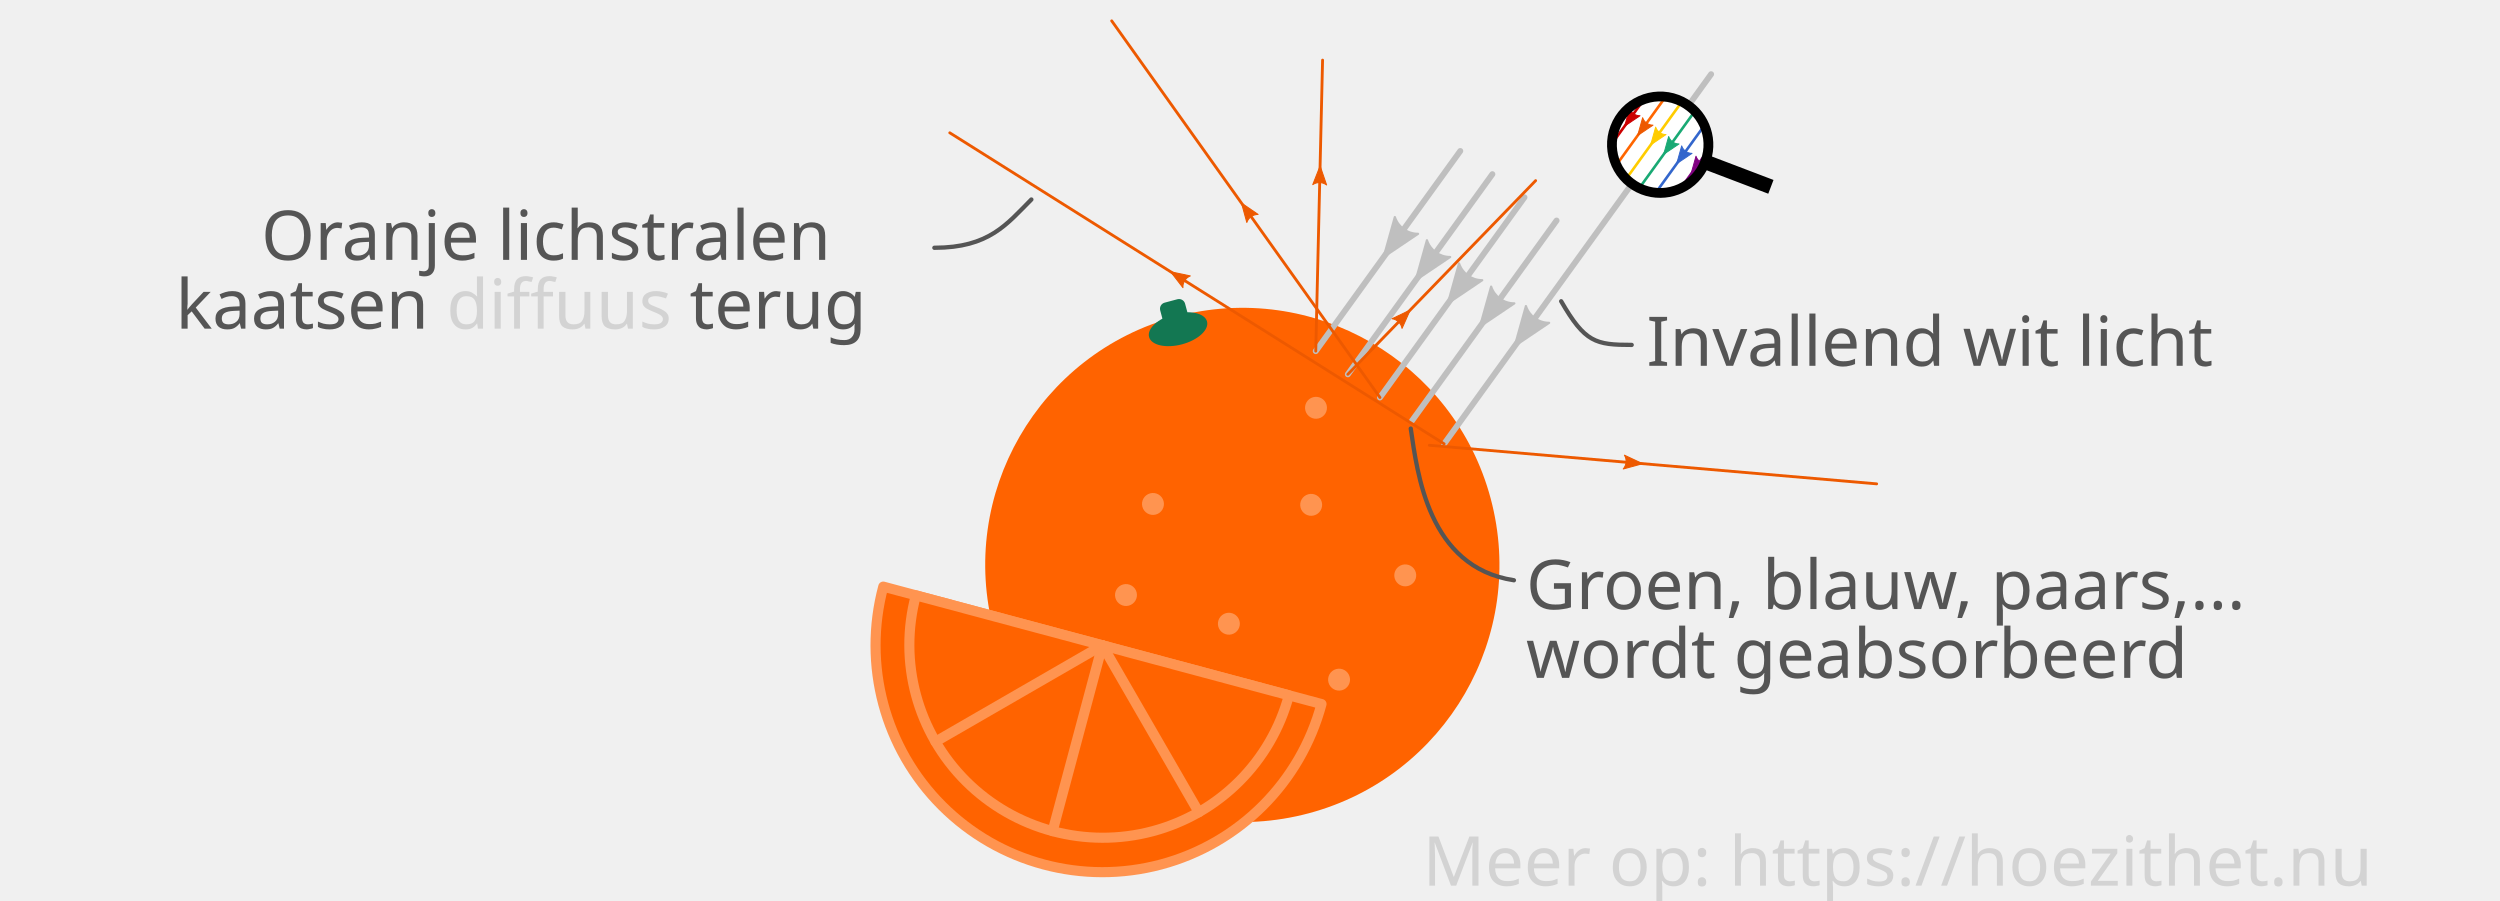
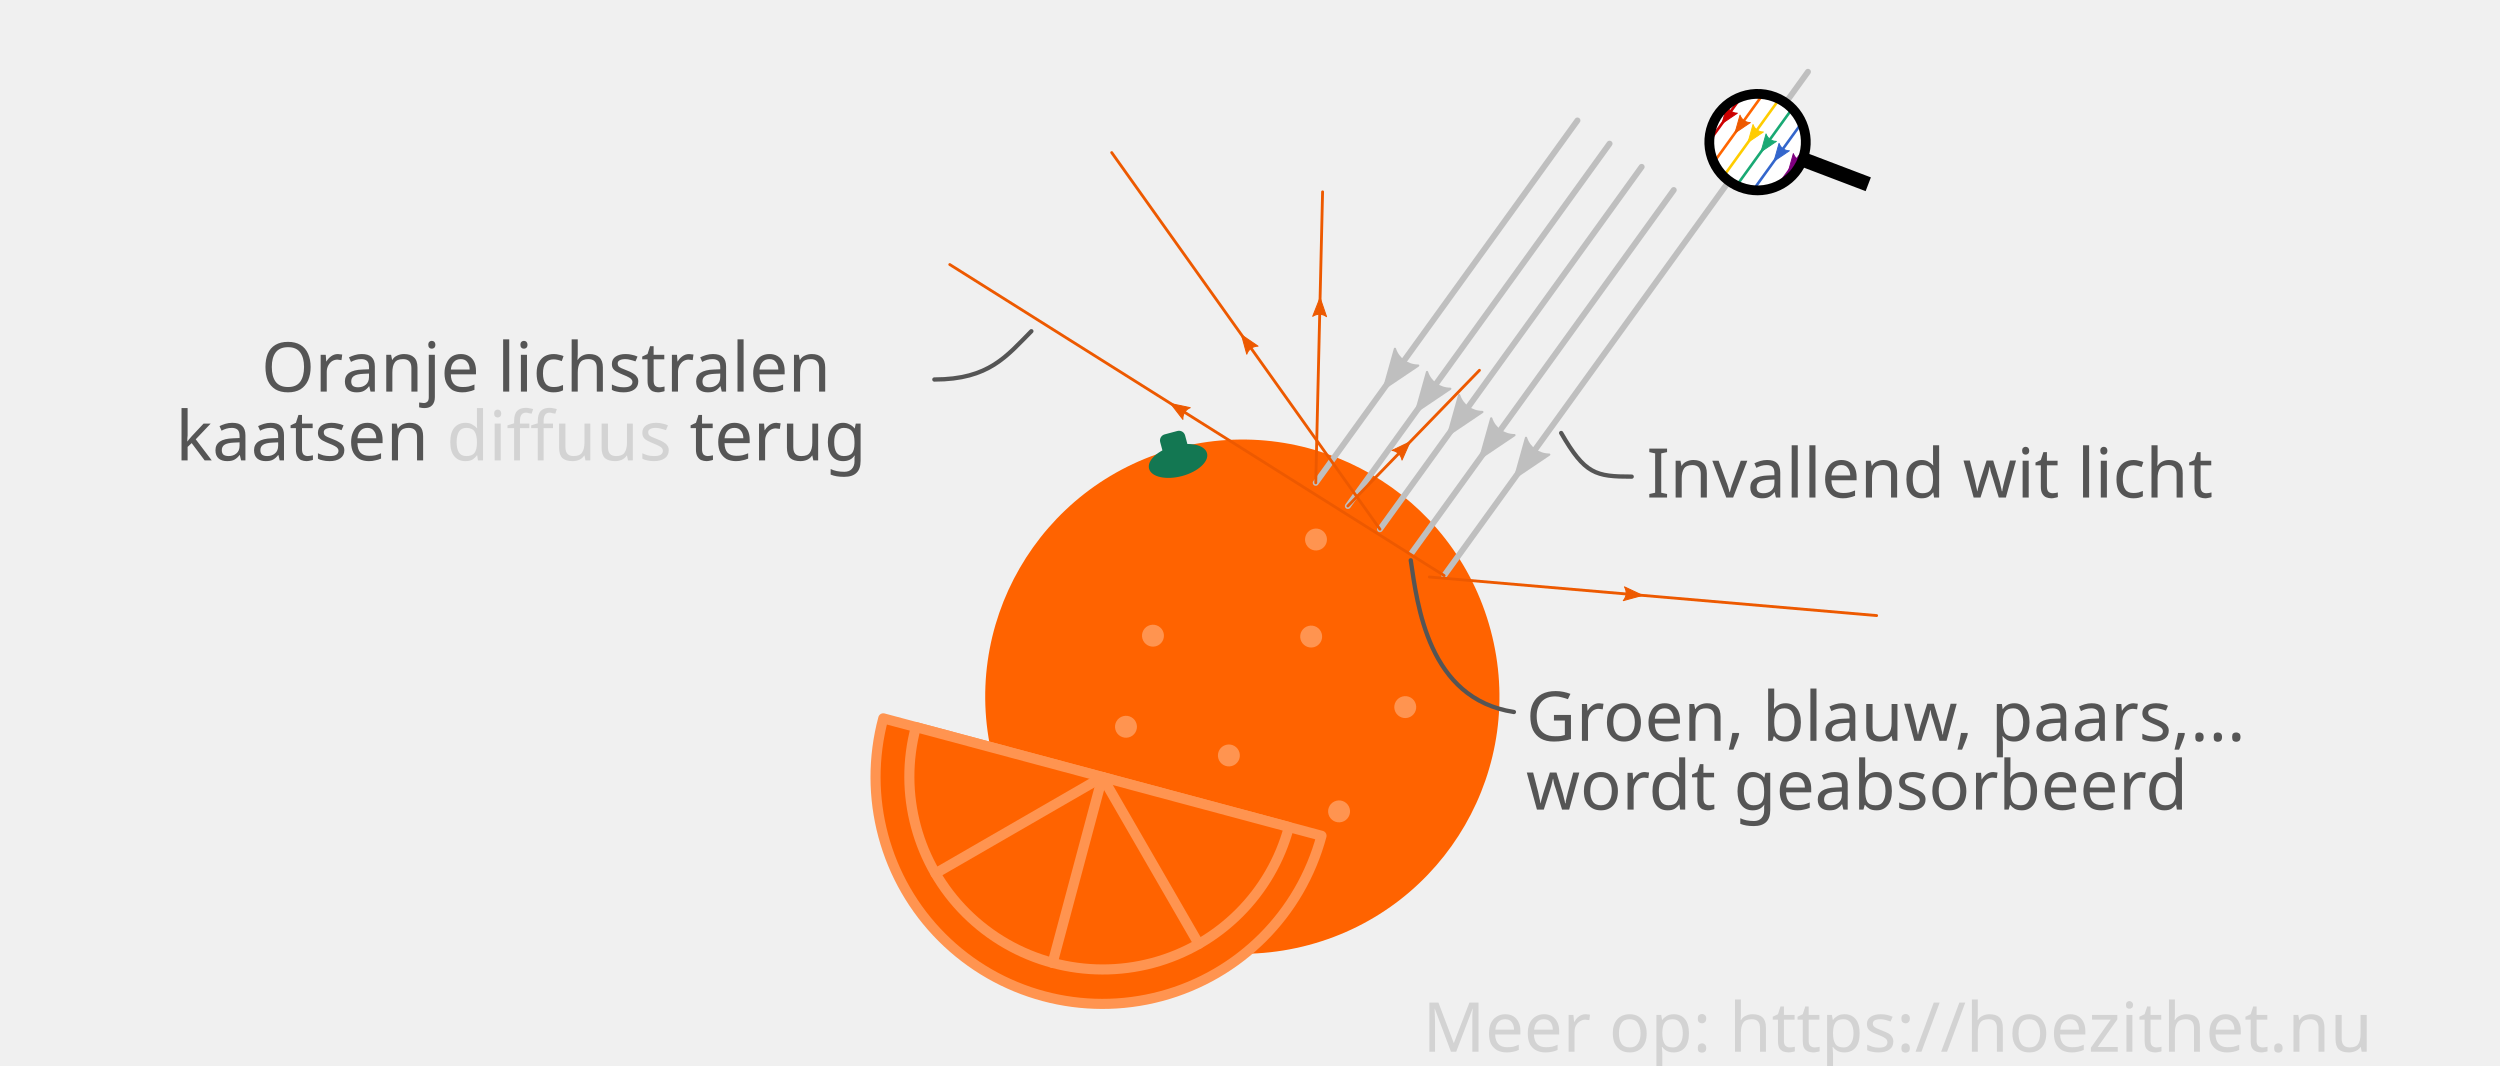
- <svg xmlns="http://www.w3.org/2000/svg" xmlns:xlink="http://www.w3.org/1999/xlink" width="581.736" height="209.63" viewBox="0 0 153.918 55.465" version="1.1" id="svg4623">
+ <svg xmlns="http://www.w3.org/2000/svg" width="581.736" height="247.948" viewBox="0 0 153.918 65.603" version="1.1" id="svg4623">
  <defs id="defs4617">
+     <marker orient="auto" refY="0" refX="0" id="marker13582" style="overflow:visible">
+       <path id="path13580" style="fill:#bfbfbf;fill-opacity:1;fill-rule:evenodd;stroke:#bfbfbf;stroke-width:0.625;stroke-linejoin:round;stroke-opacity:1" d="M 8.719,4.034 -2.207,0.016 8.719,-4.002 c -1.745,2.372 -1.735,5.617 -6e-7,8.035 z" transform="scale(-0.6)" />
+     </marker>
+     <marker orient="auto" refY="0" refX="0" id="marker13470" style="overflow:visible">
+       <path id="path13468" style="fill:#bfbfbf;fill-opacity:1;fill-rule:evenodd;stroke:#bfbfbf;stroke-width:0.625;stroke-linejoin:round;stroke-opacity:1" d="M 8.719,4.034 -2.207,0.016 8.719,-4.002 c -1.745,2.372 -1.735,5.617 -6e-7,8.035 z" transform="scale(-0.6)" />
+     </marker>
+     <marker orient="auto" refY="0" refX="0" id="marker13426" style="overflow:visible">
+       <path id="path13424" style="fill:#bfbfbf;fill-opacity:1;fill-rule:evenodd;stroke:#bfbfbf;stroke-width:0.625;stroke-linejoin:round;stroke-opacity:1" d="M 8.719,4.034 -2.207,0.016 8.719,-4.002 c -1.745,2.372 -1.735,5.617 -6e-7,8.035 z" transform="scale(-0.6)" />
+     </marker>
+     <marker style="overflow:visible" id="marker13382" refX="0" refY="0" orient="auto">
+       <path transform="scale(-0.6)" d="M 8.719,4.034 -2.207,0.016 8.719,-4.002 c -1.745,2.372 -1.735,5.617 -6e-7,8.035 z" style="fill:#bfbfbf;fill-opacity:1;fill-rule:evenodd;stroke:#bfbfbf;stroke-width:0.625;stroke-linejoin:round;stroke-opacity:1" id="path13380" />
+     </marker>
    <marker orient="auto" refY="0" refX="0" id="marker1738" style="overflow:visible">
      <path id="path1736" style="fill:#ed5900;fill-opacity:1;fill-rule:evenodd;stroke:#ed5900;stroke-width:0.625;stroke-linejoin:round;stroke-opacity:1" d="M 8.719,4.034 -2.207,0.016 8.719,-4.002 c -1.745,2.372 -1.735,5.617 -6e-7,8.035 z" transform="scale(-0.6)" />
    </marker>
    <marker style="overflow:visible" id="marker1584" refX="0" refY="0" orient="auto">
      <path transform="scale(-0.6)" d="M 8.719,4.034 -2.207,0.016 8.719,-4.002 c -1.745,2.372 -1.735,5.617 -6e-7,8.035 z" style="fill:#ed5900;fill-opacity:1;fill-rule:evenodd;stroke:#ed5900;stroke-width:0.625;stroke-linejoin:round;stroke-opacity:1" id="path1582" />
    </marker>
    <marker style="overflow:visible" id="marker1454" refX="0" refY="0" orient="auto">
      <path transform="scale(-0.6)" d="M 8.719,4.034 -2.207,0.016 8.719,-4.002 c -1.745,2.372 -1.735,5.617 -6e-7,8.035 z" style="fill:#ed5900;fill-opacity:1;fill-rule:evenodd;stroke:#ed5900;stroke-width:0.625;stroke-linejoin:round;stroke-opacity:1" id="path1452" />
    </marker>
    <marker style="overflow:visible" id="marker1330" refX="0" refY="0" orient="auto">
      <path transform="scale(-0.6)" d="M 8.719,4.034 -2.207,0.016 8.719,-4.002 c -1.745,2.372 -1.735,5.617 -6e-7,8.035 z" style="fill:#ed5900;fill-opacity:1;fill-rule:evenodd;stroke:#ed5900;stroke-width:0.625;stroke-linejoin:round;stroke-opacity:1" id="path1328" />
    </marker>
    <marker style="overflow:visible" id="marker1182" refX="0" refY="0" orient="auto">
      <path transform="scale(-0.6)" d="M 8.719,4.034 -2.207,0.016 8.719,-4.002 c -1.745,2.372 -1.735,5.617 -6e-7,8.035 z" style="fill:#ed5900;fill-opacity:1;fill-rule:evenodd;stroke:#ed5900;stroke-width:0.625;stroke-linejoin:round;stroke-opacity:1" id="path1180" />
-     </marker>
-     <marker orient="auto" refY="0" refX="0" id="marker3065" style="overflow:visible">
-       <path id="path3063" style="fill:#bfbfbf;fill-opacity:1;fill-rule:evenodd;stroke:#bfbfbf;stroke-width:0.625;stroke-linejoin:round;stroke-opacity:1" d="M 8.719,4.034 -2.207,0.016 8.719,-4.002 c -1.745,2.372 -1.735,5.617 -6e-7,8.035 z" transform="scale(-0.6)" />
    </marker>
    <marker orient="auto" refY="0" refX="0" id="marker6143-9-4" style="overflow:visible">
      <path id="path6145-3-7" style="fill:#bfbfbf;fill-opacity:1;fill-rule:evenodd;stroke:#bfbfbf;stroke-width:0.625;stroke-linejoin:round;stroke-opacity:1" d="M 8.719,4.034 -2.207,0.016 8.719,-4.002 c -1.745,2.372 -1.735,5.617 -6e-7,8.035 z" transform="scale(-0.6)" />
    </marker>
    <marker orient="auto" refY="0" refX="0" id="Arrow2Mend-6-6-5-7-2" style="overflow:visible">
      <path id="path8769-5-0-0-9-2" style="fill:#cc0000;fill-opacity:1;fill-rule:evenodd;stroke:#cc0000;stroke-width:0.625;stroke-linejoin:round;stroke-opacity:1" d="M 8.719,4.034 -2.207,0.016 8.719,-4.002 c -1.745,2.372 -1.735,5.617 -6e-7,8.035 z" transform="scale(-0.6)" />
    </marker>
    <marker orient="auto" refY="0" refX="0" id="Arrow2Mend-3-4-8-5-8" style="overflow:visible">
      <path id="path8769-1-6-8-3-1-9" style="fill:#ed5900;fill-opacity:1;fill-rule:evenodd;stroke:#ed5900;stroke-width:0.625;stroke-linejoin:round;stroke-opacity:1" d="M 8.719,4.034 -2.207,0.016 8.719,-4.002 c -1.745,2.372 -1.735,5.617 -6e-7,8.035 z" transform="scale(-0.6)" />
    </marker>
    <marker orient="auto" refY="0" refX="0" id="Arrow2Mend-3-9-7-5-3-7" style="overflow:visible">
      <path id="path8769-1-0-33-0-3-3" style="fill:#ffcc00;fill-opacity:1;fill-rule:evenodd;stroke:#ffcc00;stroke-width:0.625;stroke-linejoin:round;stroke-opacity:1" d="M 8.719,4.034 -2.207,0.016 8.719,-4.002 c -1.745,2.372 -1.735,5.617 -6e-7,8.035 z" transform="scale(-0.6)" />
    </marker>
    <marker orient="auto" refY="0" refX="0" id="Arrow2Mend-3-9-2-0-1-5-6" style="overflow:visible">
      <path id="path8769-1-0-3-8-7-0-1" style="fill:#19a974;fill-opacity:1;fill-rule:evenodd;stroke:#19a974;stroke-width:0.625;stroke-linejoin:round;stroke-opacity:1" d="M 8.719,4.034 -2.207,0.016 8.719,-4.002 c -1.745,2.372 -1.735,5.617 -6e-7,8.035 z" transform="scale(-0.6)" />
    </marker>
    <marker orient="auto" refY="0" refX="0" id="Arrow2Mend-3-9-2-2-0-9-1-2" style="overflow:visible">
      <path id="path8769-1-0-3-5-6-6-2-9" style="fill:#3366cc;fill-opacity:1;fill-rule:evenodd;stroke:#3366cc;stroke-width:0.625;stroke-linejoin:round;stroke-opacity:1" d="M 8.719,4.034 -2.207,0.016 8.719,-4.002 c -1.745,2.372 -1.735,5.617 -6e-7,8.035 z" transform="scale(-0.6)" />
    </marker>
    <marker orient="auto" refY="0" refX="0" id="Arrow2Mend-3-9-2-2-0-9-7-1-3" style="overflow:visible">
      <path id="path8769-1-0-3-5-6-6-0-9-1" style="fill:#800080;fill-opacity:1;fill-rule:evenodd;stroke:#800080;stroke-width:0.625;stroke-linejoin:round;stroke-opacity:1" d="M 8.719,4.034 -2.207,0.016 8.719,-4.002 c -1.745,2.372 -1.735,5.617 -6e-7,8.035 z" transform="scale(-0.6)" />
    </marker>
-     <marker style="overflow:visible" id="marker1128" refX="0" refY="0" orient="auto">
-       <path transform="scale(-0.6)" d="M 8.719,4.034 -2.207,0.016 8.719,-4.002 c -1.745,2.372 -1.735,5.617 -6e-7,8.035 z" style="fill:#bfbfbf;fill-opacity:1;fill-rule:evenodd;stroke:#bfbfbf;stroke-width:0.625;stroke-linejoin:round;stroke-opacity:1" id="path1126" />
-     </marker>
-     <marker style="overflow:visible" id="marker1132" refX="0" refY="0" orient="auto">
-       <path transform="scale(-0.6)" d="M 8.719,4.034 -2.207,0.016 8.719,-4.002 c -1.745,2.372 -1.735,5.617 -6e-7,8.035 z" style="fill:#bfbfbf;fill-opacity:1;fill-rule:evenodd;stroke:#bfbfbf;stroke-width:0.625;stroke-linejoin:round;stroke-opacity:1" id="path1130" />
-     </marker>
-     <marker style="overflow:visible" id="marker1136" refX="0" refY="0" orient="auto">
-       <path transform="scale(-0.6)" d="M 8.719,4.034 -2.207,0.016 8.719,-4.002 c -1.745,2.372 -1.735,5.617 -6e-7,8.035 z" style="fill:#bfbfbf;fill-opacity:1;fill-rule:evenodd;stroke:#bfbfbf;stroke-width:0.625;stroke-linejoin:round;stroke-opacity:1" id="path1134" />
-     </marker>
-     <marker style="overflow:visible" id="marker1140" refX="0" refY="0" orient="auto">
-       <path transform="scale(-0.6)" d="M 8.719,4.034 -2.207,0.016 8.719,-4.002 c -1.745,2.372 -1.735,5.617 -6e-7,8.035 z" style="fill:#bfbfbf;fill-opacity:1;fill-rule:evenodd;stroke:#bfbfbf;stroke-width:0.625;stroke-linejoin:round;stroke-opacity:1" id="path1138" />
-     </marker>
-     <marker style="overflow:visible" id="marker27113" refX="0" refY="0" orient="auto">
-       <path transform="scale(-0.6)" d="M 8.719,4.034 -2.207,0.016 8.719,-4.002 c -1.745,2.372 -1.735,5.617 -6e-7,8.035 z" style="fill:#ed5900;fill-opacity:1;fill-rule:evenodd;stroke:#ed5900;stroke-width:0.625;stroke-linejoin:round;stroke-opacity:1" id="path27115" />
-     </marker>
-     <marker style="overflow:visible" id="marker27109" refX="0" refY="0" orient="auto">
-       <path transform="scale(-0.6)" d="M 8.719,4.034 -2.207,0.016 8.719,-4.002 c -1.745,2.372 -1.735,5.617 -6e-7,8.035 z" style="fill:#ed5900;fill-opacity:1;fill-rule:evenodd;stroke:#ed5900;stroke-width:0.625;stroke-linejoin:round;stroke-opacity:1" id="path27111" />
-     </marker>
-     <marker style="overflow:visible" id="marker27101" refX="0" refY="0" orient="auto">
-       <path transform="scale(-0.6)" d="M 8.719,4.034 -2.207,0.016 8.719,-4.002 c -1.745,2.372 -1.735,5.617 -6e-7,8.035 z" style="fill:#ed5900;fill-opacity:1;fill-rule:evenodd;stroke:#ed5900;stroke-width:0.625;stroke-linejoin:round;stroke-opacity:1" id="path27103" />
-     </marker>
-     <marker style="overflow:visible" id="marker27113-4" refX="0" refY="0" orient="auto">
-       <path transform="scale(-0.6)" d="M 8.719,4.034 -2.207,0.016 8.719,-4.002 c -1.745,2.372 -1.735,5.617 -6e-7,8.035 z" style="fill:#ed5900;fill-opacity:1;fill-rule:evenodd;stroke:#ed5900;stroke-width:0.625;stroke-linejoin:round;stroke-opacity:1" id="path27115-5" />
-     </marker>
-     <marker style="overflow:visible" id="marker27113-0" refX="0" refY="0" orient="auto">
-       <path transform="scale(-0.6)" d="M 8.719,4.034 -2.207,0.016 8.719,-4.002 c -1.745,2.372 -1.735,5.617 -6e-7,8.035 z" style="fill:#ed5900;fill-opacity:1;fill-rule:evenodd;stroke:#ed5900;stroke-width:0.625;stroke-linejoin:round;stroke-opacity:1" id="path27115-3" />
-     </marker>
  </defs>
-   <g id="layer1" transform="translate(5.18002,-240.868)">
+   <g id="layer1" transform="translate(5.18002,-230.6414)">
    <g id="g5353" transform="matrix(0.8962358,0,0,0.8962358,-1.232138,28.09939)" style="stroke-width:1.116">
      <text xml:space="preserve" style="font-style:normal;font-variant:normal;font-weight:normal;font-stretch:normal;font-size:28.016px;line-height:1.3;font-family:Quicksand;-inkscape-font-specification:'Quicksand, Normal';font-variant-ligatures:normal;font-variant-position:normal;font-variant-caps:normal;font-variant-numeric:normal;font-variant-alternates:normal;font-feature-settings:normal;text-indent:0;text-align:center;text-decoration:none;text-decoration-line:none;text-decoration-style:solid;text-decoration-color:#000000;letter-spacing:0px;word-spacing:0px;text-transform:none;writing-mode:lr-tb;direction:ltr;text-orientation:mixed;dominant-baseline:auto;baseline-shift:baseline;text-anchor:middle;white-space:normal;shape-padding:0;opacity:1;vector-effect:none;fill:#555555;fill-opacity:1;stroke:none;stroke-width:3.173px;stroke-linecap:butt;stroke-linejoin:miter;stroke-miterlimit:4;stroke-dasharray:none;stroke-dashoffset:0;stroke-opacity:1" x="44.293" y="218.673" id="text2653">
        <tspan id="tspan2651" x="44.293" y="245.288" style="stroke-width:3.173px" />
      </text>
      <text xml:space="preserve" style="font-style:normal;font-variant:normal;font-weight:normal;font-stretch:normal;font-size:4.723px;line-height:1.25;font-family:Quicksand;-inkscape-font-specification:Quicksand;text-align:end;letter-spacing:0px;word-spacing:0px;text-anchor:end;fill:#d3d3d3;fill-opacity:1;stroke:none;stroke-width:0.295" x="167.171" y="298.245" id="text7806">
        <tspan id="tspan7804" x="167.171" y="298.245" style="font-size:4.723px;text-align:end;text-anchor:end;fill:#d3d3d3;stroke-width:0.295">Meer op: https://hoezithet.nu</tspan>
      </text>
    </g>
  </g>
-   <g id="layer2" transform="translate(5.18002,-240.868)" />
-   <g id="g2303" transform="matrix(0.8803632,0,0,0.8803632,15.88216,8.152441)">
+   <g id="layer2" transform="translate(5.18002,-230.6414)" />
+   <g id="g2303" transform="matrix(0.8803632,0,0,0.8803632,15.88216,16.26229)">
    <g transform="translate(-12.13153,0.584652)" id="g2273">
      <circle style="fill:#ff6300;fill-opacity:1;stroke:none;stroke-width:0.706;stroke-linecap:round;stroke-linejoin:round;stroke-miterlimit:4;stroke-dasharray:none;stroke-dashoffset:0;stroke-opacity:1;paint-order:markers fill stroke" id="path2127" cx="70.536" cy="49.61" r="17.978" transform="rotate(-15)" />
      <circle style="fill:#ff9450;fill-opacity:1;stroke:none;stroke-width:0.529;stroke-linecap:round;stroke-linejoin:round;stroke-miterlimit:4;stroke-dasharray:none;stroke-dashoffset:0;stroke-opacity:1;paint-order:markers stroke fill" id="path2147" cx="76.273" cy="46.796" r="0.767" transform="rotate(-15)" />
      <circle style="fill:#ff9450;fill-opacity:1;stroke:none;stroke-width:0.529;stroke-linecap:round;stroke-linejoin:round;stroke-miterlimit:4;stroke-dasharray:none;stroke-dashoffset:0;stroke-opacity:1;paint-order:markers stroke fill" id="path2147-0" cx="65.603" cy="43.873" r="0.767" transform="rotate(-15)" />
      <circle style="fill:#ff9450;fill-opacity:1;stroke:none;stroke-width:0.529;stroke-linecap:round;stroke-linejoin:round;stroke-miterlimit:4;stroke-dasharray:none;stroke-dashoffset:0;stroke-opacity:1;paint-order:markers stroke fill" id="path2147-1" cx="68.563" cy="53.337" r="0.767" transform="rotate(-15)" />
      <circle style="fill:#ff9450;fill-opacity:1;stroke:none;stroke-width:0.529;stroke-linecap:round;stroke-linejoin:round;stroke-miterlimit:4;stroke-dasharray:none;stroke-dashoffset:0;stroke-opacity:1;paint-order:markers stroke fill" id="path2147-4" cx="81.352" cy="53.264" r="0.767" transform="rotate(-15)" />
      <circle style="fill:#ff9450;fill-opacity:1;stroke:none;stroke-width:0.529;stroke-linecap:round;stroke-linejoin:round;stroke-miterlimit:4;stroke-dasharray:none;stroke-dashoffset:0;stroke-opacity:1;paint-order:markers stroke fill" id="path2147-7" cx="78.356" cy="40.328" r="0.767" transform="rotate(-15)" />
      <circle style="fill:#ff9450;fill-opacity:1;stroke:none;stroke-width:0.529;stroke-linecap:round;stroke-linejoin:round;stroke-miterlimit:4;stroke-dasharray:none;stroke-dashoffset:0;stroke-opacity:1;paint-order:markers stroke fill" id="path2147-73" cx="62.131" cy="49.537" r="0.767" transform="rotate(-15)" />
      <circle style="fill:#ff9450;fill-opacity:1;stroke:none;stroke-width:0.529;stroke-linecap:round;stroke-linejoin:round;stroke-miterlimit:4;stroke-dasharray:none;stroke-dashoffset:0;stroke-opacity:1;paint-order:markers stroke fill" id="path2147-9" cx="74.994" cy="59.11" r="0.767" transform="rotate(-15)" />
      <g id="g2256" transform="rotate(15,78.93366,49.00723)">
        <path id="path2215" d="m 83.763,37.758 c 0,5.668 -3.024,10.905 -7.932,13.739 -4.909,2.834 -10.956,2.834 -15.865,-10e-7 -4.909,-2.834 -7.932,-8.071 -7.932,-13.739 z" style="fill:#ff6300;fill-opacity:1;stroke:#ff9450;stroke-width:0.706;stroke-linecap:round;stroke-linejoin:round;stroke-miterlimit:4;stroke-dasharray:none;stroke-dashoffset:0;stroke-opacity:1;paint-order:markers fill stroke" />
        <path id="path2215-5" d="m 81.403,37.758 c 0,4.806 -2.574,9.247 -6.752,11.651 -4.178,2.403 -9.326,2.403 -13.504,0 -4.178,-2.403 -6.752,-6.844 -6.752,-11.651 z" style="fill:#ff6300;fill-opacity:1;stroke:#ff9450;stroke-width:0.706;stroke-linecap:round;stroke-linejoin:round;stroke-miterlimit:4;stroke-dasharray:none;stroke-dashoffset:0;stroke-opacity:1;paint-order:markers fill stroke" />
        <path id="path2249" d="M 67.898,51.211 V 37.758" style="fill:none;stroke:#ff9450;stroke-width:0.706;stroke-linecap:round;stroke-linejoin:miter;stroke-miterlimit:4;stroke-dasharray:none;stroke-opacity:1" />
        <path id="path2242" d="m 67.898,37.758 9.531,9.531" style="fill:none;stroke:#ff9450;stroke-width:0.706;stroke-linecap:round;stroke-linejoin:miter;stroke-miterlimit:4;stroke-dasharray:none;stroke-opacity:1" />
        <path id="path2244" d="m 67.898,37.758 -9.531,9.531" style="fill:none;stroke:#ff9450;stroke-width:0.706;stroke-linecap:round;stroke-linejoin:miter;stroke-miterlimit:4;stroke-dasharray:none;stroke-opacity:1" />
      </g>
    </g>
    <g transform="rotate(-15,71.0743,26.68081)" id="g2283">
      <ellipse style="fill:#137752;fill-opacity:1;stroke:none;stroke-width:0.706;stroke-linecap:round;stroke-linejoin:round;stroke-miterlimit:4;stroke-dasharray:none;stroke-dashoffset:0;stroke-opacity:1;paint-order:markers fill stroke" id="path2277" cx="67.917" cy="12.462" rx="2.098" ry="1.092" />
      <rect style="fill:#137752;fill-opacity:1;stroke:none;stroke-width:0.706;stroke-linecap:round;stroke-linejoin:round;stroke-miterlimit:4;stroke-dasharray:none;stroke-dashoffset:0;stroke-opacity:1;paint-order:markers fill stroke" id="rect2279" width="1.802" height="1.484" x="67.053" y="10.425" ry="0.44" rx="0.44" />
    </g>
  </g>
-   <g style="display:inline" id="g8142" transform="matrix(0.1212537,0.01239928,-0.01239928,0.1212537,-45.90411,-101.4054)">
-     <g id="g5994-9" style="display:inline" transform="matrix(-0.5,0.8660254,0.8660254,0.5,614.9176,204.4102)">
-       <path id="path6141-7" d="m 214.328,860.314 h 62.098 62.592" style="color:#000000;clip-rule:nonzero;display:inline;overflow:visible;visibility:visible;opacity:1;isolation:auto;mix-blend-mode:normal;color-interpolation:sRGB;color-interpolation-filters:linearRGB;solid-color:#000000;solid-opacity:1;fill:none;fill-opacity:1;fill-rule:evenodd;stroke:#bfbfbf;stroke-width:3;stroke-linecap:round;stroke-linejoin:miter;stroke-miterlimit:4;stroke-dasharray:none;stroke-dashoffset:0;stroke-opacity:1;marker-mid:url(#marker3065);color-rendering:auto;image-rendering:auto;shape-rendering:auto;text-rendering:auto;enable-background:accumulate" />
-       <path id="path6141-7-4" d="m 108.692,880.314 h 165.415 64.911" style="color:#000000;clip-rule:nonzero;display:inline;overflow:visible;visibility:visible;opacity:1;isolation:auto;mix-blend-mode:normal;color-interpolation:sRGB;color-interpolation-filters:linearRGB;solid-color:#000000;solid-opacity:1;fill:none;fill-opacity:1;fill-rule:evenodd;stroke:#bfbfbf;stroke-width:3;stroke-linecap:round;stroke-linejoin:miter;stroke-miterlimit:4;stroke-dasharray:none;stroke-dashoffset:0;stroke-opacity:1;marker-mid:url(#marker6143-9-4);color-rendering:auto;image-rendering:auto;shape-rendering:auto;text-rendering:auto;enable-background:accumulate" />
-       <g transform="matrix(0.6975895,0,0,0.6975895,14.28478,251.3338)" id="g43838-8" style="fill:#000000">
-         <ellipse ry="31.349" rx="31.404" cy="901.647" cx="198.309" id="path6218" style="color:#000000;clip-rule:nonzero;display:inline;overflow:visible;visibility:visible;opacity:1;isolation:auto;mix-blend-mode:normal;color-interpolation:sRGB;color-interpolation-filters:linearRGB;solid-color:#000000;solid-opacity:1;fill:#ffffff;fill-opacity:1;fill-rule:evenodd;stroke:none;stroke-width:3;stroke-linecap:round;stroke-linejoin:miter;stroke-miterlimit:4;stroke-dasharray:none;stroke-dashoffset:0;stroke-opacity:1;color-rendering:auto;image-rendering:auto;shape-rendering:auto;text-rendering:auto;enable-background:accumulate" />
-         <path style="fill:none;fill-rule:evenodd;stroke:#cc0000;stroke-width:1.916;stroke-linecap:butt;stroke-linejoin:miter;stroke-miterlimit:4;stroke-dasharray:none;stroke-opacity:1;marker-mid:url(#Arrow2Mend-6-6-5-7-2)" d="m 178.538,872.912 h 21.381 18.255" id="path121718-4-4" />
-         <path style="fill:none;fill-rule:evenodd;stroke:#ff6600;stroke-width:1.916;stroke-linecap:butt;stroke-linejoin:miter;stroke-miterlimit:4;stroke-dasharray:none;stroke-opacity:1;marker-mid:url(#Arrow2Mend-3-4-8-5-8)" d="m 167.853,884.535 h 32.067 28.845" id="path121718-6-8-5" />
-         <path style="fill:none;fill-rule:evenodd;stroke:#ffcc00;stroke-width:1.916;stroke-linecap:butt;stroke-linejoin:miter;stroke-miterlimit:4;stroke-dasharray:none;stroke-opacity:1;marker-mid:url(#Arrow2Mend-3-9-7-5-3-7)" d="m 163.808,896.158 h 36.111 32.89" id="path121718-6-6-3-0" />
-         <path style="fill:none;fill-rule:evenodd;stroke:#19a974;stroke-width:1.916;stroke-linecap:butt;stroke-linejoin:miter;stroke-miterlimit:4;stroke-dasharray:none;stroke-opacity:1;marker-mid:url(#Arrow2Mend-3-9-2-0-1-5-6)" d="m 163.917,907.781 h 36.002 32.781" id="path121718-6-6-2-1-3" />
-         <path style="fill:none;fill-rule:evenodd;stroke:#3366cc;stroke-width:1.916;stroke-linecap:butt;stroke-linejoin:miter;stroke-miterlimit:4;stroke-dasharray:none;stroke-opacity:1;marker-mid:url(#Arrow2Mend-3-9-2-2-0-9-1-2)" d="m 168.224,919.404 h 31.696 28.474" id="path121718-6-6-2-5-3-61" />
-         <path style="fill:none;fill-rule:evenodd;stroke:#800080;stroke-width:1.916;stroke-linecap:butt;stroke-linejoin:miter;stroke-miterlimit:4;stroke-dasharray:none;stroke-opacity:1;marker-mid:url(#Arrow2Mend-3-9-2-2-0-9-7-1-3)" d="m 181.331,932.179 h 18.589 14.972" id="path121718-6-6-2-5-3-6-0" />
-         <path style="color:#000000;font-style:normal;font-variant:normal;font-weight:normal;font-stretch:normal;font-size:medium;line-height:normal;font-family:sans-serif;text-indent:0;text-align:start;text-decoration:none;text-decoration-line:none;text-decoration-style:solid;text-decoration-color:#000000;letter-spacing:normal;word-spacing:normal;text-transform:none;writing-mode:lr-tb;direction:ltr;baseline-shift:baseline;text-anchor:start;white-space:normal;clip-rule:nonzero;display:inline;overflow:visible;visibility:visible;opacity:1;isolation:auto;mix-blend-mode:normal;color-interpolation:sRGB;color-interpolation-filters:linearRGB;solid-color:#000000;solid-opacity:1;fill:#000000;fill-opacity:1;fill-rule:nonzero;stroke:none;stroke-width:10;stroke-linecap:round;stroke-linejoin:miter;stroke-miterlimit:4;stroke-dasharray:none;stroke-dashoffset:0;stroke-opacity:1;color-rendering:auto;image-rendering:auto;shape-rendering:auto;text-rendering:auto;enable-background:accumulate" d="m 231.621,882.413 c -4.929,-8.537 -13.104,-15.198 -23.35,-17.944 -20.492,-5.491 -41.647,6.726 -47.138,27.218 -5.022,18.743 4.773,38.035 22.162,45.393 l -12.333,46.033 10.299,2.759 12.333,-46.033 c 18.739,2.323 36.869,-9.486 41.892,-28.23 2.745,-10.246 1.065,-20.659 -3.864,-29.196 z m -6.116,3.531 c 4.012,6.949 5.364,15.435 3.115,23.826 -4.497,16.781 -21.652,26.686 -38.433,22.189 -16.781,-4.497 -26.686,-21.652 -22.189,-38.433 4.497,-16.781 21.651,-26.688 38.432,-22.191 8.391,2.248 15.063,7.66 19.075,14.609 z" id="path38480-6" />
-       </g>
-       <use height="100%" width="100%" transform="translate(2e-5,-20)" id="use6336" xlink:href="#path6141-7" y="0" x="0" />
-       <use height="100%" width="100%" transform="translate(0,-40)" id="use6414" xlink:href="#path6141-7" y="0" x="0" />
-       <use height="100%" width="100%" transform="translate(0,-60)" id="use6476" xlink:href="#path6141-7" y="0" x="0" />
-       <path style="color:#000000;clip-rule:nonzero;display:inline;overflow:visible;visibility:visible;opacity:1;isolation:auto;mix-blend-mode:normal;color-interpolation:sRGB;color-interpolation-filters:linearRGB;solid-color:#000000;solid-opacity:1;fill:none;fill-opacity:1;fill-rule:evenodd;stroke:#ed5900;stroke-width:1.447;stroke-linecap:round;stroke-linejoin:miter;stroke-miterlimit:4;stroke-dasharray:none;stroke-dashoffset:0;stroke-opacity:1;marker-mid:url(#marker1454);color-rendering:auto;image-rendering:auto;shape-rendering:auto;text-rendering:auto;enable-background:accumulate" d="M 339.018,840.314 300.991,727.976 264.132,619.086" id="use6572" />
-       <path style="color:#000000;clip-rule:nonzero;display:inline;overflow:visible;visibility:visible;opacity:1;isolation:auto;mix-blend-mode:normal;color-interpolation:sRGB;color-interpolation-filters:linearRGB;solid-color:#000000;solid-opacity:1;fill:none;fill-opacity:1;fill-rule:evenodd;stroke:#ed5900;stroke-width:1.447;stroke-linecap:round;stroke-linejoin:miter;stroke-miterlimit:4;stroke-dasharray:none;stroke-dashoffset:0;stroke-opacity:1;marker-mid:url(#marker1584);color-rendering:auto;image-rendering:auto;shape-rendering:auto;text-rendering:auto;enable-background:accumulate" d="m 343.976,874.681 -54.548,91.111 -61.942,103.46" id="use6478" />
-       <path id="path6141-7-7-8-3-9-6" d="m 339.019,880.313 10.301,-160.943 8.543,-133.478" style="color:#000000;clip-rule:nonzero;display:inline;overflow:visible;visibility:visible;opacity:1;isolation:auto;mix-blend-mode:normal;color-interpolation:sRGB;color-interpolation-filters:linearRGB;solid-color:#000000;solid-opacity:1;fill:none;fill-opacity:1;fill-rule:evenodd;stroke:#ed5900;stroke-width:1.447;stroke-linecap:round;stroke-linejoin:miter;stroke-miterlimit:4;stroke-dasharray:none;stroke-dashoffset:0;stroke-opacity:1;marker-mid:url(#marker1182);color-rendering:auto;image-rendering:auto;shape-rendering:auto;text-rendering:auto;enable-background:accumulate" />
-       <path style="color:#000000;clip-rule:nonzero;display:inline;overflow:visible;visibility:visible;opacity:1;isolation:auto;mix-blend-mode:normal;color-interpolation:sRGB;color-interpolation-filters:linearRGB;solid-color:#000000;solid-opacity:1;fill:none;fill-opacity:1;fill-rule:evenodd;stroke:#ed5900;stroke-width:1.447;stroke-linecap:round;stroke-linejoin:miter;stroke-miterlimit:4;stroke-dasharray:none;stroke-dashoffset:0;stroke-opacity:1;color-rendering:auto;image-rendering:auto;shape-rendering:auto;text-rendering:auto;enable-background:accumulate;marker-mid:url(#marker1738)" d="m 339.019,820.313 -42.842,6.234 -91.998,13.387" id="use6572-1" />
-       <path style="color:#000000;clip-rule:nonzero;display:inline;overflow:visible;visibility:visible;opacity:1;isolation:auto;mix-blend-mode:normal;color-interpolation:sRGB;color-interpolation-filters:linearRGB;solid-color:#000000;solid-opacity:1;fill:none;fill-opacity:1;fill-rule:evenodd;stroke:#ed5900;stroke-width:1.447;stroke-linecap:round;stroke-linejoin:miter;stroke-miterlimit:4;stroke-dasharray:none;stroke-dashoffset:0;stroke-opacity:1;marker-mid:url(#marker1330);color-rendering:auto;image-rendering:auto;shape-rendering:auto;text-rendering:auto;enable-background:accumulate" d="m 339.018,800.314 -75.502,-51.879 -45.675,-31.384" id="use6572-7" />
-     </g>
+   <path id="path6141-7" d="M 103.048,11.7 91.402,27.824 86.935,34.009" style="color:#000000;clip-rule:nonzero;display:inline;overflow:visible;visibility:visible;opacity:1;isolation:auto;mix-blend-mode:normal;color-interpolation:sRGB;color-interpolation-filters:linearRGB;solid-color:#000000;solid-opacity:1;fill:none;fill-opacity:1;fill-rule:evenodd;stroke:#bfbfbf;stroke-width:0.366;stroke-linecap:round;stroke-linejoin:miter;stroke-miterlimit:4;stroke-dasharray:none;stroke-dashoffset:0;stroke-opacity:1;marker-mid:url(#marker13470);color-rendering:auto;image-rendering:auto;shape-rendering:auto;text-rendering:auto;enable-background:accumulate" />
+   <path id="path6141-7-4" d="M 111.312,4.421 93.544,29.022 88.911,35.436" style="color:#000000;clip-rule:nonzero;display:inline;overflow:visible;visibility:visible;opacity:1;isolation:auto;mix-blend-mode:normal;color-interpolation:sRGB;color-interpolation-filters:linearRGB;solid-color:#000000;solid-opacity:1;fill:none;fill-opacity:1;fill-rule:evenodd;stroke:#bfbfbf;stroke-width:0.366;stroke-linecap:round;stroke-linejoin:miter;stroke-miterlimit:4;stroke-dasharray:none;stroke-dashoffset:0;stroke-opacity:1;marker-mid:url(#marker6143-9-4);color-rendering:auto;image-rendering:auto;shape-rendering:auto;text-rendering:auto;enable-background:accumulate" />
+   <g transform="matrix(-0.04978344,0.06892823,0.06892823,0.04978344,55.9315,-49.80589)" id="g43838-8" style="fill:#000000">
+     <ellipse ry="31.349" rx="31.404" cy="901.647" cx="198.309" id="path6218" style="color:#000000;clip-rule:nonzero;display:inline;overflow:visible;visibility:visible;opacity:1;isolation:auto;mix-blend-mode:normal;color-interpolation:sRGB;color-interpolation-filters:linearRGB;solid-color:#000000;solid-opacity:1;fill:#ffffff;fill-opacity:1;fill-rule:evenodd;stroke:none;stroke-width:3;stroke-linecap:round;stroke-linejoin:miter;stroke-miterlimit:4;stroke-dasharray:none;stroke-dashoffset:0;stroke-opacity:1;color-rendering:auto;image-rendering:auto;shape-rendering:auto;text-rendering:auto;enable-background:accumulate" />
+     <path style="fill:none;fill-rule:evenodd;stroke:#cc0000;stroke-width:1.916;stroke-linecap:butt;stroke-linejoin:miter;stroke-miterlimit:4;stroke-dasharray:none;stroke-opacity:1;marker-mid:url(#Arrow2Mend-6-6-5-7-2)" d="m 178.538,872.912 h 21.381 18.255" id="path121718-4-4" />
+     <path style="fill:none;fill-rule:evenodd;stroke:#ff6600;stroke-width:1.916;stroke-linecap:butt;stroke-linejoin:miter;stroke-miterlimit:4;stroke-dasharray:none;stroke-opacity:1;marker-mid:url(#Arrow2Mend-3-4-8-5-8)" d="m 167.853,884.535 h 32.067 28.845" id="path121718-6-8-5" />
+     <path style="fill:none;fill-rule:evenodd;stroke:#ffcc00;stroke-width:1.916;stroke-linecap:butt;stroke-linejoin:miter;stroke-miterlimit:4;stroke-dasharray:none;stroke-opacity:1;marker-mid:url(#Arrow2Mend-3-9-7-5-3-7)" d="m 163.808,896.158 h 36.111 32.89" id="path121718-6-6-3-0" />
+     <path style="fill:none;fill-rule:evenodd;stroke:#19a974;stroke-width:1.916;stroke-linecap:butt;stroke-linejoin:miter;stroke-miterlimit:4;stroke-dasharray:none;stroke-opacity:1;marker-mid:url(#Arrow2Mend-3-9-2-0-1-5-6)" d="m 163.917,907.781 h 36.002 32.781" id="path121718-6-6-2-1-3" />
+     <path style="fill:none;fill-rule:evenodd;stroke:#3366cc;stroke-width:1.916;stroke-linecap:butt;stroke-linejoin:miter;stroke-miterlimit:4;stroke-dasharray:none;stroke-opacity:1;marker-mid:url(#Arrow2Mend-3-9-2-2-0-9-1-2)" d="m 168.224,919.404 h 31.696 28.474" id="path121718-6-6-2-5-3-61" />
+     <path style="fill:none;fill-rule:evenodd;stroke:#800080;stroke-width:1.916;stroke-linecap:butt;stroke-linejoin:miter;stroke-miterlimit:4;stroke-dasharray:none;stroke-opacity:1;marker-mid:url(#Arrow2Mend-3-9-2-2-0-9-7-1-3)" d="m 181.331,932.179 h 18.589 14.972" id="path121718-6-6-2-5-3-6-0" />
+     <path style="color:#000000;font-style:normal;font-variant:normal;font-weight:normal;font-stretch:normal;font-size:medium;line-height:normal;font-family:sans-serif;text-indent:0;text-align:start;text-decoration:none;text-decoration-line:none;text-decoration-style:solid;text-decoration-color:#000000;letter-spacing:normal;word-spacing:normal;text-transform:none;writing-mode:lr-tb;direction:ltr;baseline-shift:baseline;text-anchor:start;white-space:normal;clip-rule:nonzero;display:inline;overflow:visible;visibility:visible;opacity:1;isolation:auto;mix-blend-mode:normal;color-interpolation:sRGB;color-interpolation-filters:linearRGB;solid-color:#000000;solid-opacity:1;fill:#000000;fill-opacity:1;fill-rule:nonzero;stroke:none;stroke-width:10;stroke-linecap:round;stroke-linejoin:miter;stroke-miterlimit:4;stroke-dasharray:none;stroke-dashoffset:0;stroke-opacity:1;color-rendering:auto;image-rendering:auto;shape-rendering:auto;text-rendering:auto;enable-background:accumulate" d="m 231.621,882.413 c -4.929,-8.537 -13.104,-15.198 -23.35,-17.944 -20.492,-5.491 -41.647,6.726 -47.138,27.218 -5.022,18.743 4.773,38.035 22.162,45.393 l -12.333,46.033 10.299,2.759 12.333,-46.033 c 18.739,2.323 36.869,-9.486 41.892,-28.23 2.745,-10.246 1.065,-20.659 -3.864,-29.196 z m -6.116,3.531 c 4.012,6.949 5.364,15.435 3.115,23.826 -4.497,16.781 -21.652,26.686 -38.433,22.189 -16.781,-4.497 -26.686,-21.652 -22.189,-38.433 4.497,-16.781 21.651,-26.688 38.432,-22.191 8.391,2.248 15.063,7.66 19.075,14.609 z" id="path38480-6" />
  </g>
-   <text xml:space="preserve" style="font-style:normal;font-variant:normal;font-weight:normal;font-stretch:normal;font-size:4.233px;line-height:1.3;font-family:Quicksand;-inkscape-font-specification:'Quicksand, Normal';font-variant-ligatures:normal;font-variant-position:normal;font-variant-caps:normal;font-variant-numeric:normal;font-variant-alternates:normal;font-feature-settings:normal;text-indent:0;text-align:start;text-decoration:none;text-decoration-line:none;text-decoration-style:solid;text-decoration-color:#000000;letter-spacing:0px;word-spacing:0px;text-transform:none;writing-mode:lr-tb;direction:ltr;text-orientation:mixed;dominant-baseline:auto;baseline-shift:baseline;text-anchor:start;white-space:normal;shape-padding:0;opacity:1;vector-effect:none;fill:#555555;fill-opacity:1;stroke:none;stroke-width:0.719px;stroke-linecap:butt;stroke-linejoin:miter;stroke-miterlimit:4;stroke-dasharray:none;stroke-dashoffset:0;stroke-opacity:1" x="101.372" y="22.526" id="text3426">
-     <tspan id="tspan3424" x="101.372" y="22.526" style="font-size:4.233px;text-align:start;text-anchor:start;stroke-width:0.719px">Invallend wit licht</tspan>
+   <path style="color:#000000;clip-rule:nonzero;display:inline;overflow:visible;visibility:visible;opacity:1;isolation:auto;mix-blend-mode:normal;color-interpolation:sRGB;color-interpolation-filters:linearRGB;solid-color:#000000;solid-opacity:1;fill:none;fill-opacity:1;fill-rule:evenodd;stroke:#bfbfbf;stroke-width:0.366;stroke-linecap:round;stroke-linejoin:miter;stroke-miterlimit:4;stroke-dasharray:none;stroke-dashoffset:0;stroke-opacity:1;marker-mid:url(#marker13582);color-rendering:auto;image-rendering:auto;shape-rendering:auto;text-rendering:auto;enable-background:accumulate" d="M 101.072,10.273 89.426,26.397 84.959,32.581" id="use6336" />
+   <path style="color:#000000;clip-rule:nonzero;display:inline;overflow:visible;visibility:visible;opacity:1;isolation:auto;mix-blend-mode:normal;color-interpolation:sRGB;color-interpolation-filters:linearRGB;solid-color:#000000;solid-opacity:1;fill:none;fill-opacity:1;fill-rule:evenodd;stroke:#bfbfbf;stroke-width:0.366;stroke-linecap:round;stroke-linejoin:miter;stroke-miterlimit:4;stroke-dasharray:none;stroke-dashoffset:0;stroke-opacity:1;marker-mid:url(#marker13382);color-rendering:auto;image-rendering:auto;shape-rendering:auto;text-rendering:auto;enable-background:accumulate" d="M 99.096,8.845 87.45,24.969 82.983,31.154" id="use6414" />
+   <path style="color:#000000;clip-rule:nonzero;display:inline;overflow:visible;visibility:visible;opacity:1;isolation:auto;mix-blend-mode:normal;color-interpolation:sRGB;color-interpolation-filters:linearRGB;solid-color:#000000;solid-opacity:1;fill:none;fill-opacity:1;fill-rule:evenodd;stroke:#bfbfbf;stroke-width:0.366;stroke-linecap:round;stroke-linejoin:miter;stroke-miterlimit:4;stroke-dasharray:none;stroke-dashoffset:0;stroke-opacity:1;marker-mid:url(#marker13426);color-rendering:auto;image-rendering:auto;shape-rendering:auto;text-rendering:auto;enable-background:accumulate" d="M 97.119,7.418 85.474,23.542 81.007,29.727" id="use6476" />
+   <path style="color:#000000;clip-rule:nonzero;display:inline;overflow:visible;visibility:visible;opacity:1;isolation:auto;mix-blend-mode:normal;color-interpolation:sRGB;color-interpolation-filters:linearRGB;solid-color:#000000;solid-opacity:1;fill:none;fill-opacity:1;fill-rule:evenodd;stroke:#ed5900;stroke-width:0.176;stroke-linecap:round;stroke-linejoin:miter;stroke-miterlimit:4;stroke-dasharray:none;stroke-dashoffset:0;stroke-opacity:1;marker-mid:url(#marker1454);color-rendering:auto;image-rendering:auto;shape-rendering:auto;text-rendering:auto;enable-background:accumulate" d="M 84.959,32.581 76.573,20.807 68.444,9.394" id="use6572" />
+   <path style="color:#000000;clip-rule:nonzero;display:inline;overflow:visible;visibility:visible;opacity:1;isolation:auto;mix-blend-mode:normal;color-interpolation:sRGB;color-interpolation-filters:linearRGB;solid-color:#000000;solid-opacity:1;fill:none;fill-opacity:1;fill-rule:evenodd;stroke:#ed5900;stroke-width:0.176;stroke-linecap:round;stroke-linejoin:miter;stroke-miterlimit:4;stroke-dasharray:none;stroke-dashoffset:0;stroke-opacity:1;marker-mid:url(#marker1584);color-rendering:auto;image-rendering:auto;shape-rendering:auto;text-rendering:auto;enable-background:accumulate" d="m 88.001,35.524 12.895,1.112 14.643,1.263" id="use6478" />
+   <path id="path6141-7-7-8-3-9-6" d="M 88.911,35.436 72.273,24.968 58.475,16.287" style="color:#000000;clip-rule:nonzero;display:inline;overflow:visible;visibility:visible;opacity:1;isolation:auto;mix-blend-mode:normal;color-interpolation:sRGB;color-interpolation-filters:linearRGB;solid-color:#000000;solid-opacity:1;fill:none;fill-opacity:1;fill-rule:evenodd;stroke:#ed5900;stroke-width:0.176;stroke-linecap:round;stroke-linejoin:miter;stroke-miterlimit:4;stroke-dasharray:none;stroke-dashoffset:0;stroke-opacity:1;marker-mid:url(#marker1182);color-rendering:auto;image-rendering:auto;shape-rendering:auto;text-rendering:auto;enable-background:accumulate" />
+   <path style="color:#000000;clip-rule:nonzero;display:inline;overflow:visible;visibility:visible;opacity:1;isolation:auto;mix-blend-mode:normal;color-interpolation:sRGB;color-interpolation-filters:linearRGB;solid-color:#000000;solid-opacity:1;fill:none;fill-opacity:1;fill-rule:evenodd;stroke:#ed5900;stroke-width:0.176;stroke-linecap:round;stroke-linejoin:miter;stroke-miterlimit:4;stroke-dasharray:none;stroke-dashoffset:0;stroke-opacity:1;marker-mid:url(#marker1738);color-rendering:auto;image-rendering:auto;shape-rendering:auto;text-rendering:auto;enable-background:accumulate" d="m 82.983,31.154 3.673,-3.788 4.429,-4.568" id="use6572-1" />
+   <path style="color:#000000;clip-rule:nonzero;display:inline;overflow:visible;visibility:visible;opacity:1;isolation:auto;mix-blend-mode:normal;color-interpolation:sRGB;color-interpolation-filters:linearRGB;solid-color:#000000;solid-opacity:1;fill:none;fill-opacity:1;fill-rule:evenodd;stroke:#ed5900;stroke-width:0.176;stroke-linecap:round;stroke-linejoin:miter;stroke-miterlimit:4;stroke-dasharray:none;stroke-dashoffset:0;stroke-opacity:1;marker-mid:url(#marker1330);color-rendering:auto;image-rendering:auto;shape-rendering:auto;text-rendering:auto;enable-background:accumulate" d="m 81.007,29.727 0.262,-11.163 0.159,-6.753" id="use6572-7" />
+   <text xml:space="preserve" style="font-style:normal;font-variant:normal;font-weight:normal;font-stretch:normal;font-size:4.233px;line-height:1.3;font-family:Quicksand;-inkscape-font-specification:'Quicksand, Normal';font-variant-ligatures:normal;font-variant-position:normal;font-variant-caps:normal;font-variant-numeric:normal;font-variant-alternates:normal;font-feature-settings:normal;text-indent:0;text-align:start;text-decoration:none;text-decoration-line:none;text-decoration-style:solid;text-decoration-color:#000000;letter-spacing:0px;word-spacing:0px;text-transform:none;writing-mode:lr-tb;direction:ltr;text-orientation:mixed;dominant-baseline:auto;baseline-shift:baseline;text-anchor:start;white-space:normal;shape-padding:0;opacity:1;vector-effect:none;fill:#555555;fill-opacity:1;stroke:none;stroke-width:0.719px;stroke-linecap:butt;stroke-linejoin:miter;stroke-miterlimit:4;stroke-dasharray:none;stroke-dashoffset:0;stroke-opacity:1" x="101.372" y="30.636" id="text3426">
+     <tspan id="tspan3424" x="101.372" y="30.636" style="font-size:4.233px;text-align:start;text-anchor:start;stroke-width:0.719px">Invallend wit licht</tspan>
  </text>
-   <path style="fill:none;stroke:#555555;stroke-width:0.265px;stroke-linecap:round;stroke-linejoin:miter;stroke-opacity:1" d="m 96.117,18.548 c 1.467,2.541 2.119,2.687 4.341,2.687" id="path3566" />
-   <text xml:space="preserve" style="font-style:normal;font-variant:normal;font-weight:normal;font-stretch:normal;font-size:4.233px;line-height:1;font-family:Quicksand;-inkscape-font-specification:'Quicksand, Normal';font-variant-ligatures:normal;font-variant-position:normal;font-variant-caps:normal;font-variant-numeric:normal;font-variant-alternates:normal;font-feature-settings:normal;text-indent:0;text-align:end;text-decoration:none;text-decoration-line:none;text-decoration-style:solid;text-decoration-color:#000000;letter-spacing:0px;word-spacing:0px;text-transform:none;writing-mode:lr-tb;direction:ltr;text-orientation:mixed;dominant-baseline:auto;baseline-shift:baseline;text-anchor:end;white-space:normal;shape-padding:0;opacity:1;vector-effect:none;fill:#555555;fill-opacity:1;stroke:none;stroke-width:0.719px;stroke-linecap:butt;stroke-linejoin:miter;stroke-miterlimit:4;stroke-dasharray:none;stroke-dashoffset:0;stroke-opacity:1" x="56.642" y="16" id="text3426-6">
-     <tspan id="tspan3424-2" x="56.642" y="16" style="font-size:4.233px;line-height:1;text-align:end;text-anchor:end;stroke-width:0.719px">Oranje lichstralen</tspan>
-     <tspan x="56.642" y="20.233" style="font-size:4.233px;line-height:1;text-align:end;text-anchor:end;stroke-width:0.719px" id="tspan3589">kaatsen <tspan style="fill:#d3d3d3" id="tspan3637">diffuus</tspan> terug</tspan>
+   <path style="fill:none;stroke:#555555;stroke-width:0.265px;stroke-linecap:round;stroke-linejoin:miter;stroke-opacity:1" d="m 96.117,26.658 c 1.467,2.541 2.119,2.687 4.341,2.687" id="path3566" />
+   <text xml:space="preserve" style="font-style:normal;font-variant:normal;font-weight:normal;font-stretch:normal;font-size:4.233px;line-height:1;font-family:Quicksand;-inkscape-font-specification:'Quicksand, Normal';font-variant-ligatures:normal;font-variant-position:normal;font-variant-caps:normal;font-variant-numeric:normal;font-variant-alternates:normal;font-feature-settings:normal;text-indent:0;text-align:end;text-decoration:none;text-decoration-line:none;text-decoration-style:solid;text-decoration-color:#000000;letter-spacing:0px;word-spacing:0px;text-transform:none;writing-mode:lr-tb;direction:ltr;text-orientation:mixed;dominant-baseline:auto;baseline-shift:baseline;text-anchor:end;white-space:normal;shape-padding:0;opacity:1;vector-effect:none;fill:#555555;fill-opacity:1;stroke:none;stroke-width:0.719px;stroke-linecap:butt;stroke-linejoin:miter;stroke-miterlimit:4;stroke-dasharray:none;stroke-dashoffset:0;stroke-opacity:1" x="56.642" y="24.11" id="text3426-6">
+     <tspan id="tspan3424-2" x="56.642" y="24.11" style="font-size:4.233px;line-height:1;text-align:end;text-anchor:end;stroke-width:0.719px">Oranje lichstralen</tspan>
+     <tspan x="56.642" y="28.343" style="font-size:4.233px;line-height:1;text-align:end;text-anchor:end;stroke-width:0.719px" id="tspan3589">kaatsen <tspan style="fill:#d3d3d3" id="tspan3637">diffuus</tspan> terug</tspan>
  </text>
-   <path style="fill:none;stroke:#555555;stroke-width:0.265px;stroke-linecap:round;stroke-linejoin:miter;stroke-opacity:1" d="m 57.527,15.255 c 3.379,0 4.461,-1.462 5.971,-2.972" id="path3566-2" />
-   <text xml:space="preserve" style="font-style:normal;font-variant:normal;font-weight:normal;font-stretch:normal;font-size:4.233px;line-height:1;font-family:Quicksand;-inkscape-font-specification:'Quicksand, Normal';font-variant-ligatures:normal;font-variant-position:normal;font-variant-caps:normal;font-variant-numeric:normal;font-variant-alternates:normal;font-feature-settings:normal;text-indent:0;text-align:start;text-decoration:none;text-decoration-line:none;text-decoration-style:solid;text-decoration-color:#000000;letter-spacing:0px;word-spacing:0px;text-transform:none;writing-mode:lr-tb;direction:ltr;text-orientation:mixed;dominant-baseline:auto;baseline-shift:baseline;text-anchor:start;white-space:normal;shape-padding:0;opacity:1;vector-effect:none;fill:#555555;fill-opacity:1;stroke:none;stroke-width:0.719px;stroke-linecap:butt;stroke-linejoin:miter;stroke-miterlimit:4;stroke-dasharray:none;stroke-dashoffset:0;stroke-opacity:1" x="93.955" y="37.498" id="text3426-6-1">
-     <tspan x="93.955" y="37.498" style="font-size:4.233px;line-height:1;text-align:start;text-anchor:start;stroke-width:0.719px" id="tspan3589-0">Groen, blauw, paars,...</tspan>
-     <tspan x="93.955" y="41.732" style="font-size:4.233px;line-height:1;text-align:start;text-anchor:start;stroke-width:0.719px" id="tspan3614">wordt geabsorbeerd</tspan>
+   <path style="fill:none;stroke:#555555;stroke-width:0.265px;stroke-linecap:round;stroke-linejoin:miter;stroke-opacity:1" d="m 57.527,23.365 c 3.379,0 4.461,-1.462 5.971,-2.972" id="path3566-2" />
+   <text xml:space="preserve" style="font-style:normal;font-variant:normal;font-weight:normal;font-stretch:normal;font-size:4.233px;line-height:1;font-family:Quicksand;-inkscape-font-specification:'Quicksand, Normal';font-variant-ligatures:normal;font-variant-position:normal;font-variant-caps:normal;font-variant-numeric:normal;font-variant-alternates:normal;font-feature-settings:normal;text-indent:0;text-align:start;text-decoration:none;text-decoration-line:none;text-decoration-style:solid;text-decoration-color:#000000;letter-spacing:0px;word-spacing:0px;text-transform:none;writing-mode:lr-tb;direction:ltr;text-orientation:mixed;dominant-baseline:auto;baseline-shift:baseline;text-anchor:start;white-space:normal;shape-padding:0;opacity:1;vector-effect:none;fill:#555555;fill-opacity:1;stroke:none;stroke-width:0.719px;stroke-linecap:butt;stroke-linejoin:miter;stroke-miterlimit:4;stroke-dasharray:none;stroke-dashoffset:0;stroke-opacity:1" x="93.955" y="45.608" id="text3426-6-1">
+     <tspan x="93.955" y="45.608" style="font-size:4.233px;line-height:1;text-align:start;text-anchor:start;stroke-width:0.719px" id="tspan3589-0">Groen, blauw, paars,...</tspan>
+     <tspan x="93.955" y="49.841" style="font-size:4.233px;line-height:1;text-align:start;text-anchor:start;stroke-width:0.719px" id="tspan3614">wordt geabsorbeerd</tspan>
  </text>
-   <path style="fill:none;stroke:#555555;stroke-width:0.265px;stroke-linecap:round;stroke-linejoin:miter;stroke-opacity:1" d="m 86.856,26.387 c 0.407,2.723 1.059,8.534 6.351,9.338" id="path3566-26" />
+   <path style="fill:none;stroke:#555555;stroke-width:0.265px;stroke-linecap:round;stroke-linejoin:miter;stroke-opacity:1" d="m 86.856,34.497 c 0.407,2.723 1.059,8.534 6.351,9.338" id="path3566-26" />
+   <path style="opacity:1;vector-effect:none;fill:none;fill-opacity:1;stroke:none;stroke-width:0.353;stroke-linecap:round;stroke-linejoin:miter;stroke-miterlimit:4;stroke-dasharray:none;stroke-dashoffset:0;stroke-opacity:1" d="M 0,0 H 153.918" id="path10243" />
</svg>
